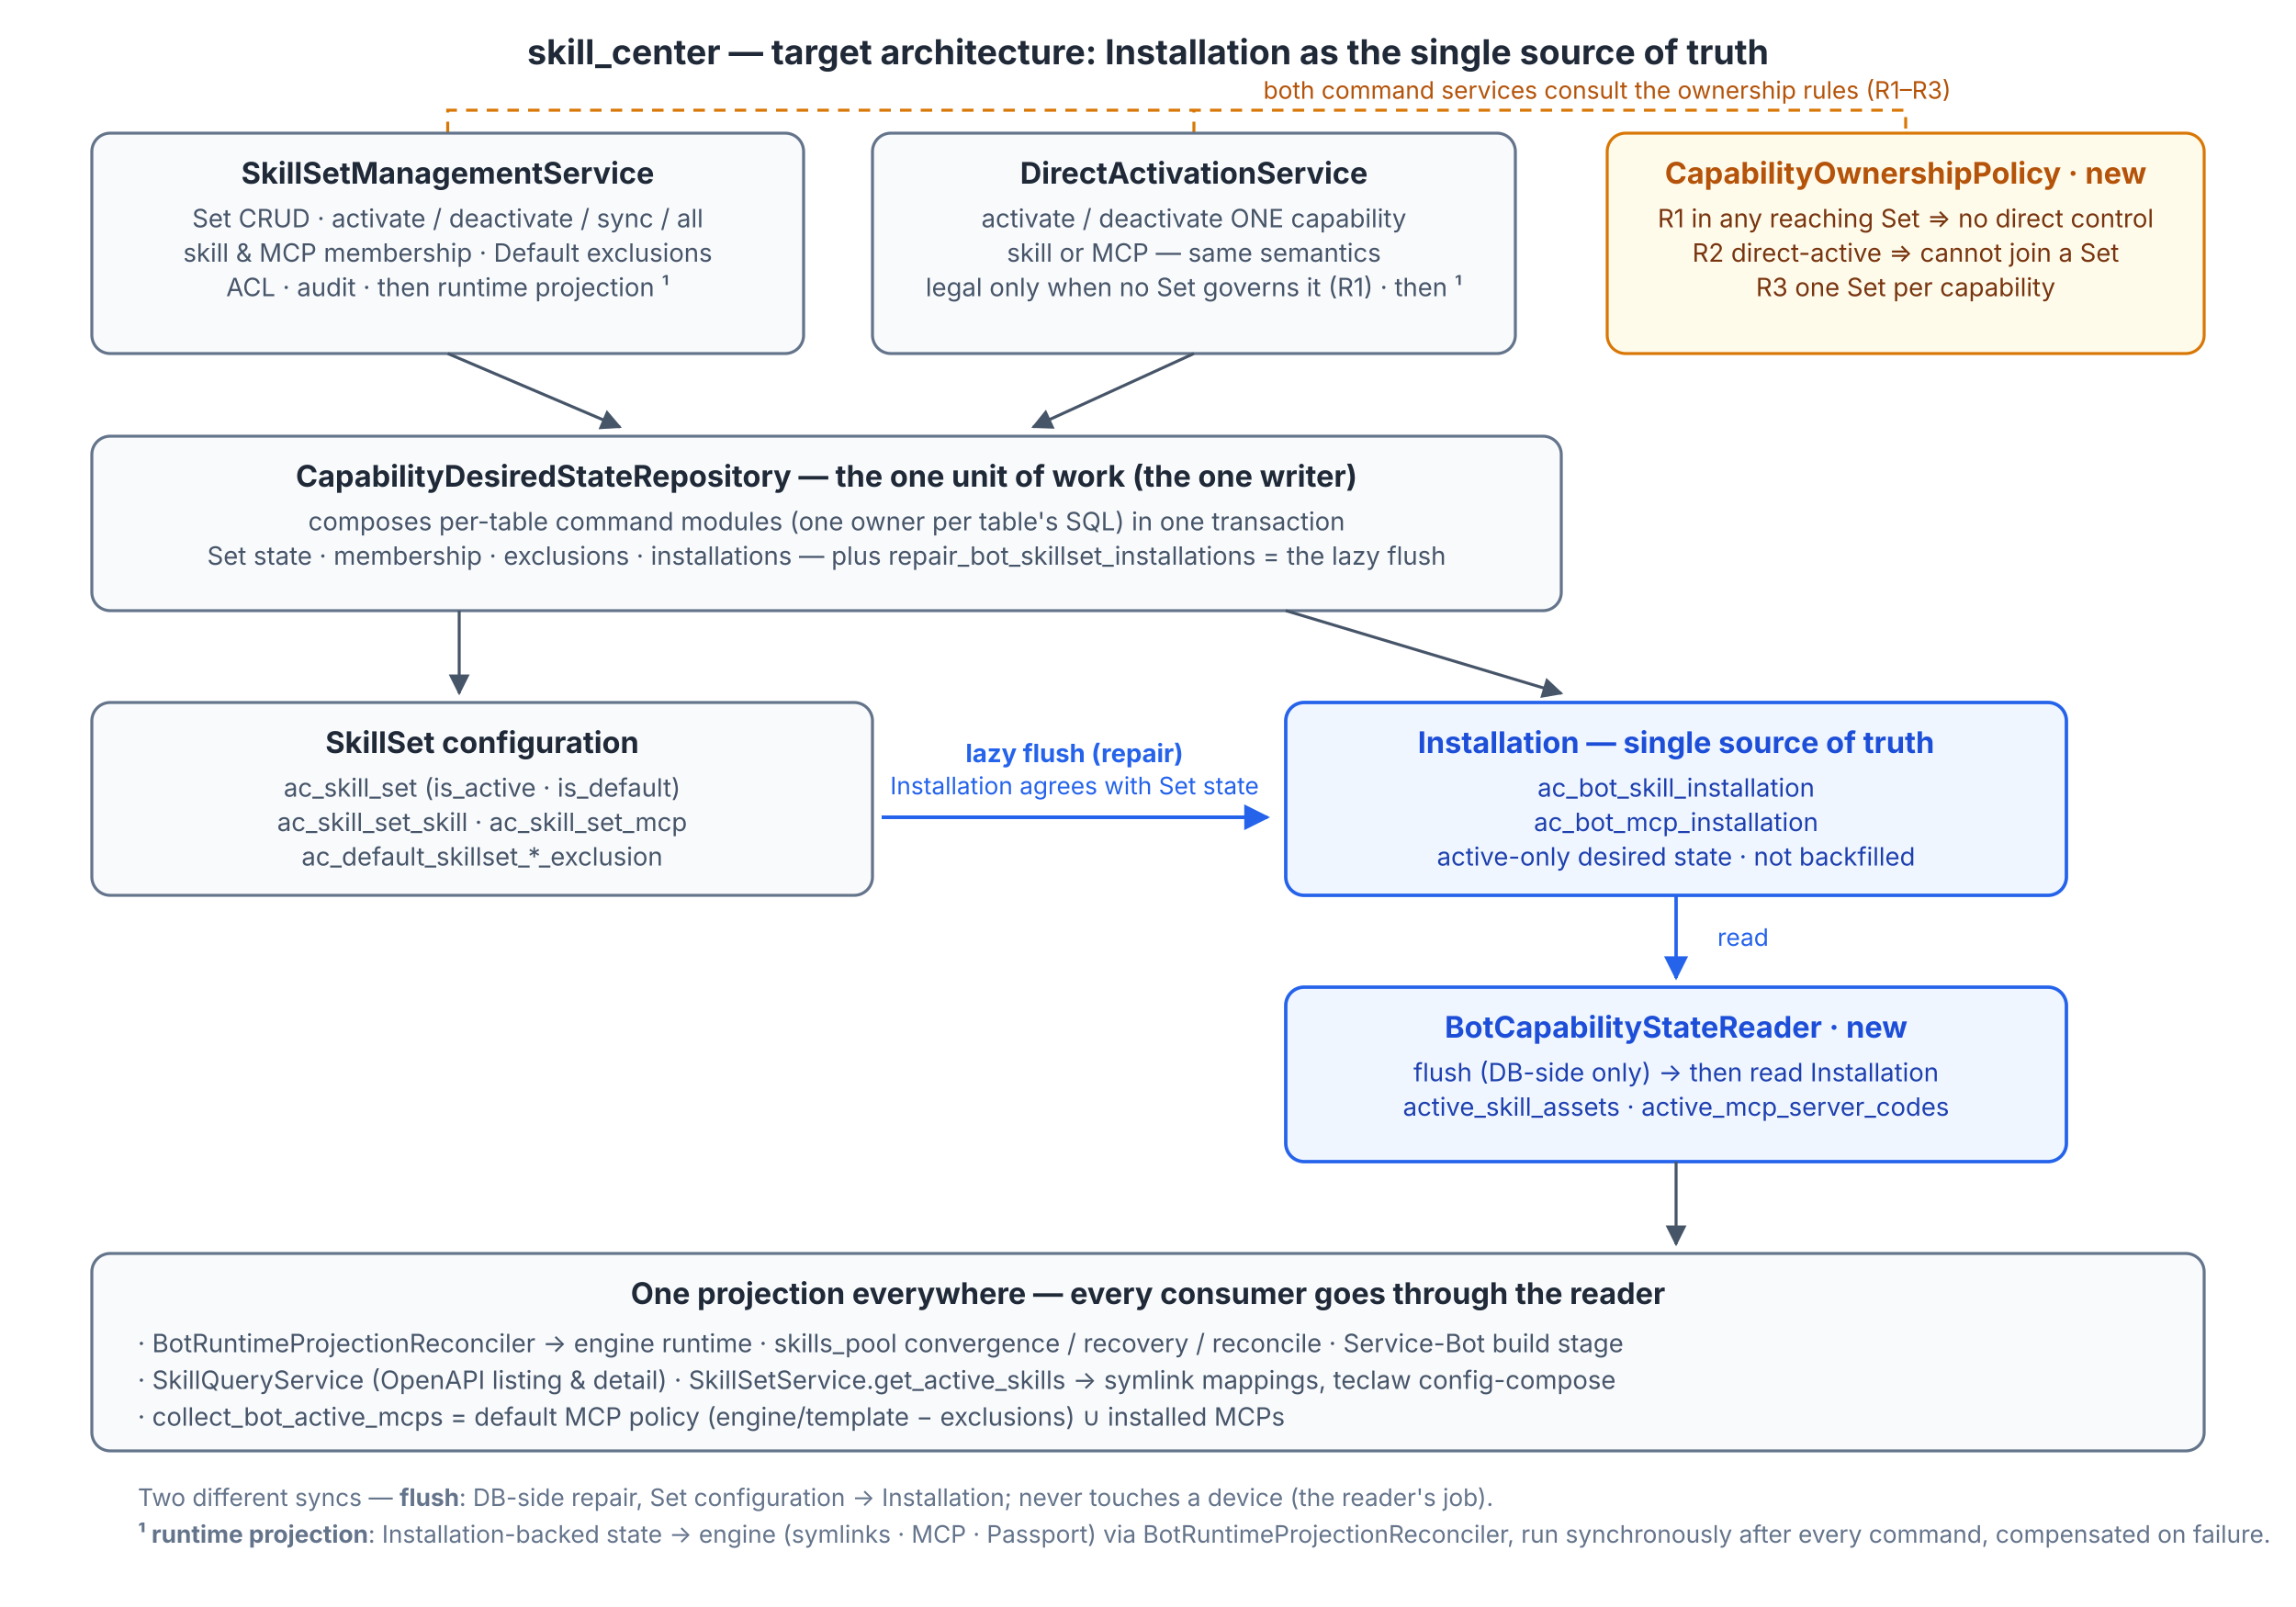
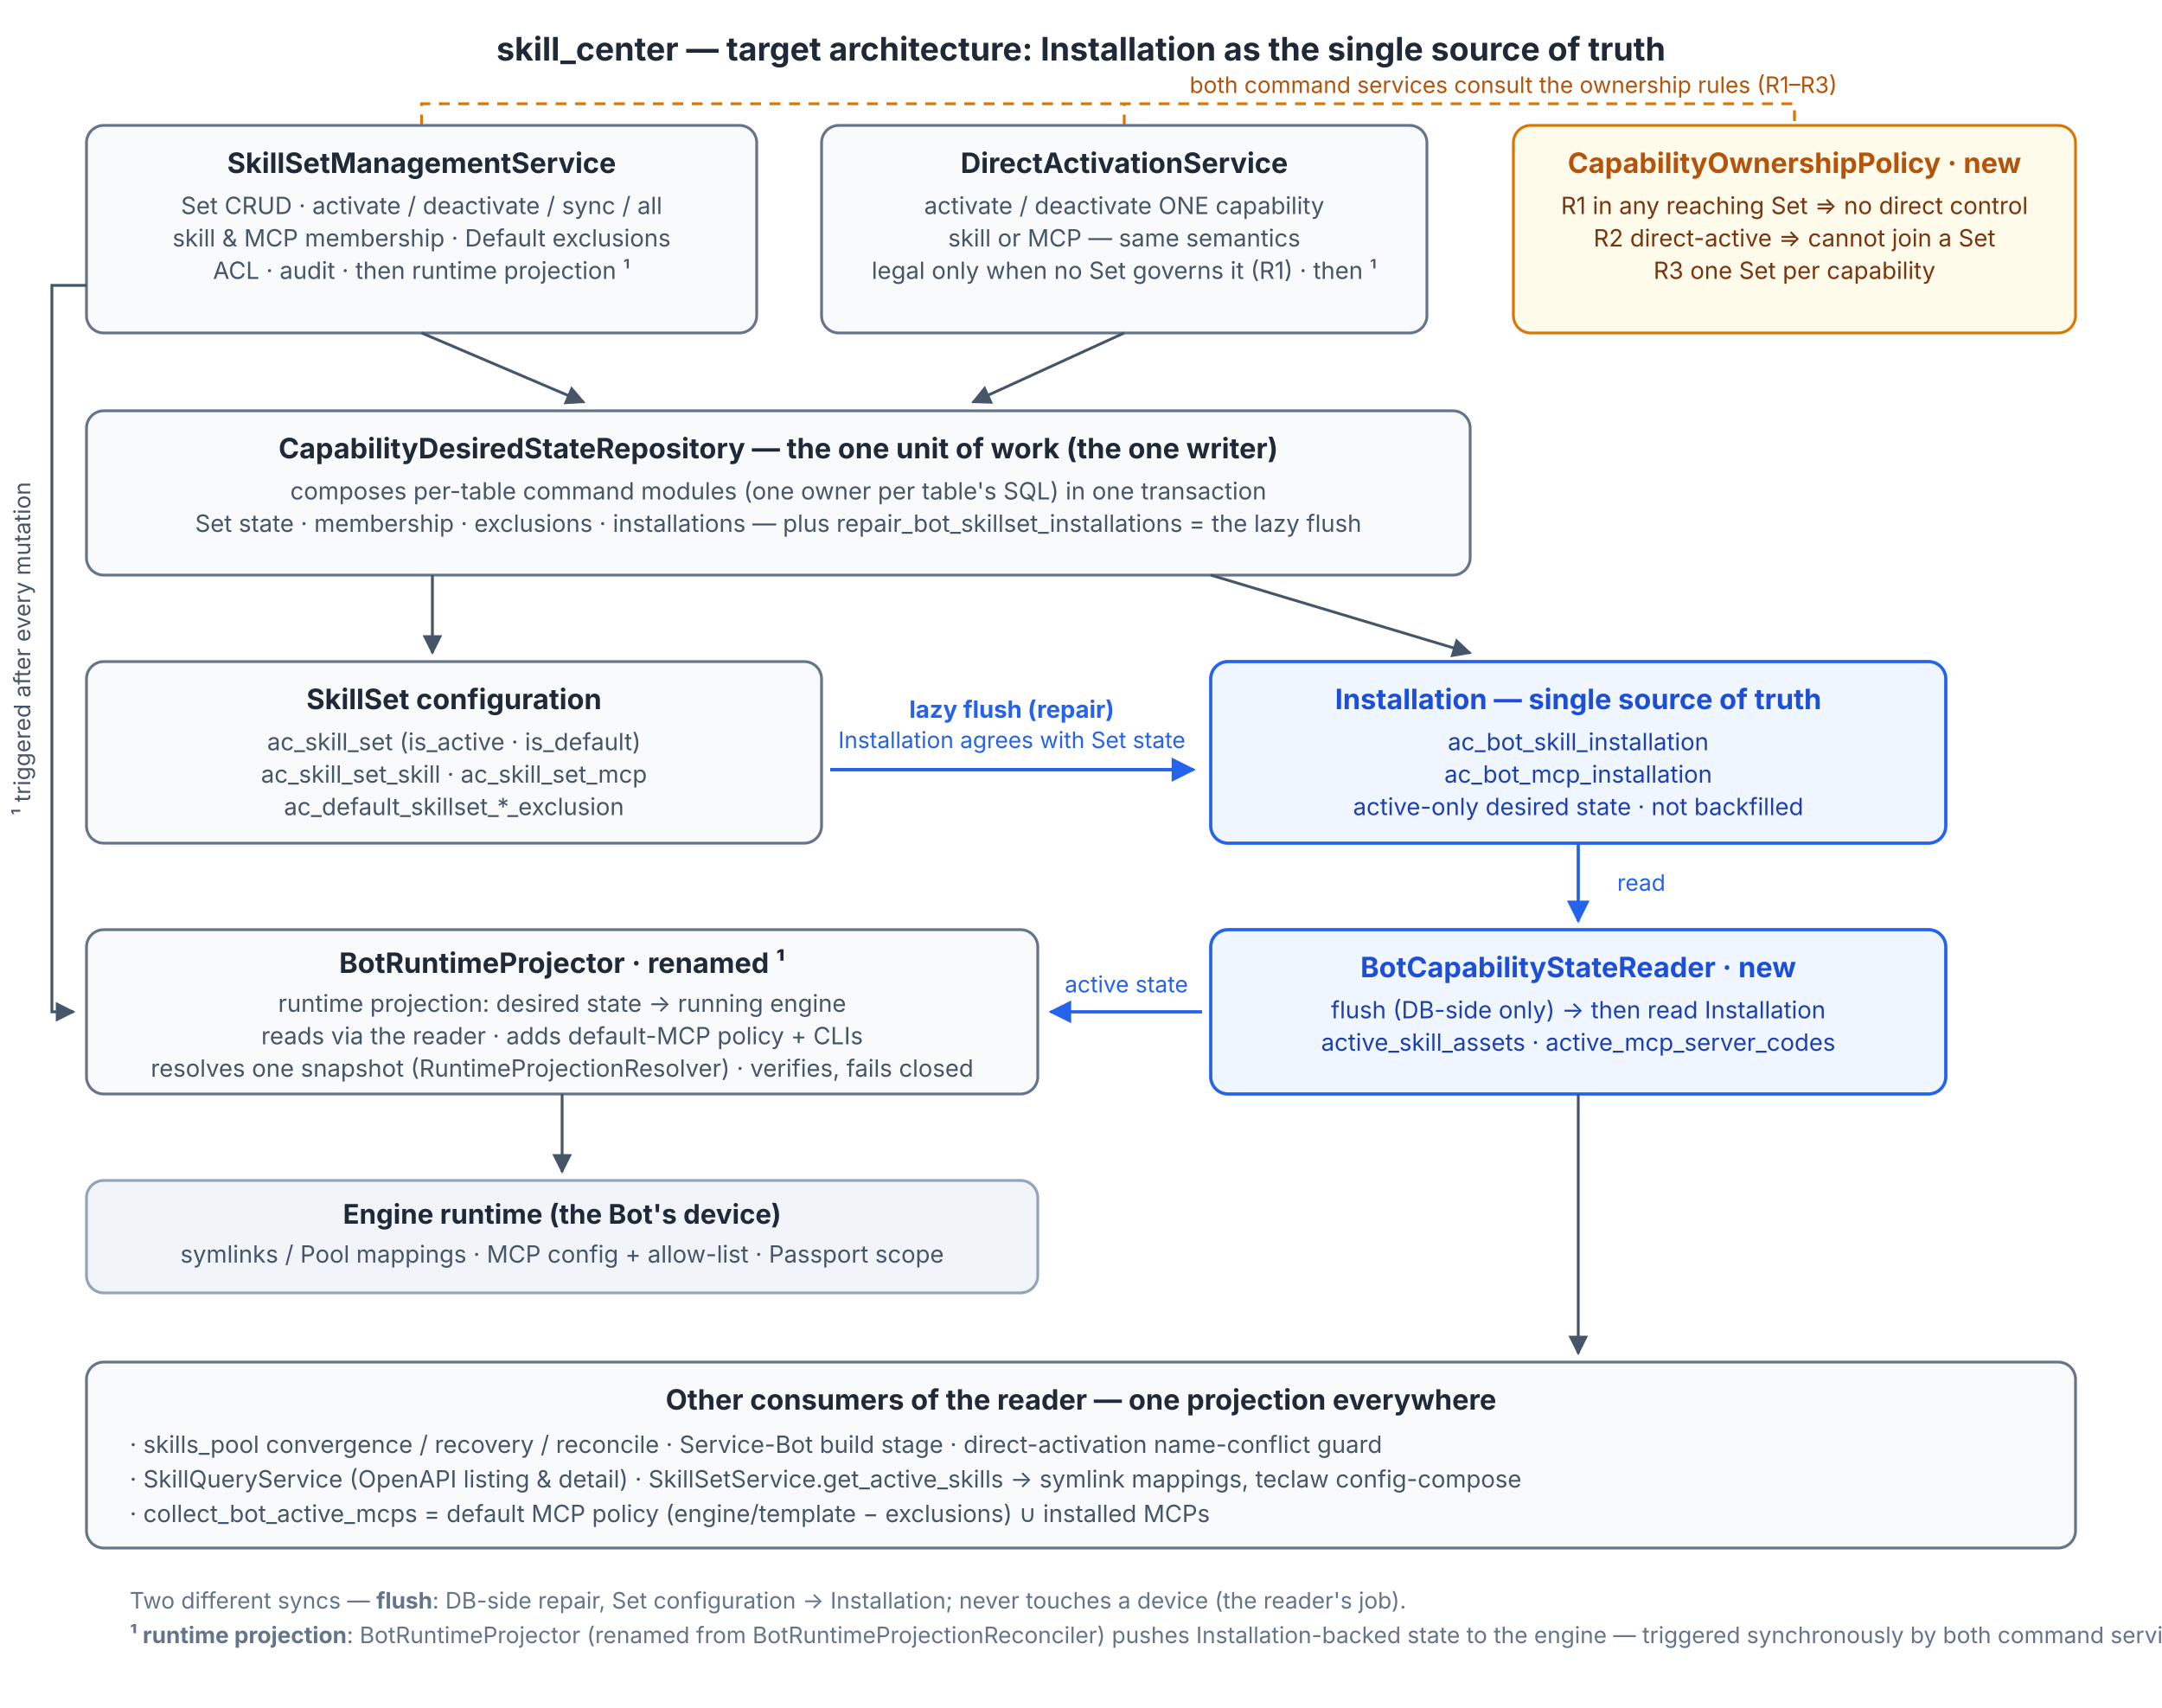
- <svg xmlns="http://www.w3.org/2000/svg" viewBox="0 0 1000 700" font-family="ui-sans-serif, system-ui, -apple-system, 'Segoe UI', sans-serif">
+ <svg xmlns="http://www.w3.org/2000/svg" viewBox="0 0 1000 790" font-family="ui-sans-serif, system-ui, -apple-system, 'Segoe UI', sans-serif">
  <defs>
    <marker id="arrow" viewBox="0 0 10 10" refX="9" refY="5" markerWidth="7" markerHeight="7" orient="auto-start-reverse">
      <path d="M 0 0 L 10 5 L 0 10 z" fill="#475569" />
    </marker>
    <marker id="arrowBlue" viewBox="0 0 10 10" refX="9" refY="5" markerWidth="7" markerHeight="7" orient="auto-start-reverse">
      <path d="M 0 0 L 10 5 L 0 10 z" fill="#2563eb" />
    </marker>
  </defs>
-   <rect x="0" y="0" width="1000" height="700" fill="#ffffff" />
+   <rect x="0" y="0" width="1000" height="790" fill="#ffffff" />
  <text x="500" y="28" text-anchor="middle" font-size="15" font-weight="700" fill="#1f2937">skill_center — target architecture: Installation as the single source of truth</text>
  <path d="M 195 58 L 195 48 L 830 48 L 830 58 M 520 58 L 520 48" fill="none" stroke="#d97706" stroke-width="1.3" stroke-dasharray="5 4" />
  <text x="700" y="43" text-anchor="middle" font-size="10.5" fill="#b45309">both command services consult the ownership rules (R1–R3)</text>
  <rect x="40" y="58" width="310" height="96" rx="8" fill="#f8fafc" stroke="#64748b" stroke-width="1.3" />
  <text x="195" y="80" text-anchor="middle" font-size="13" font-weight="700" fill="#1f2937">SkillSetManagementService</text>
  <text x="195" y="99" text-anchor="middle" font-size="11" fill="#475569">Set CRUD · activate / deactivate / sync / all</text>
  <text x="195" y="114" text-anchor="middle" font-size="11" fill="#475569">skill &amp; MCP membership · Default exclusions</text>
  <text x="195" y="129" text-anchor="middle" font-size="11" fill="#475569">ACL · audit · then runtime projection ¹</text>
  <rect x="380" y="58" width="280" height="96" rx="8" fill="#f8fafc" stroke="#64748b" stroke-width="1.3" />
  <text x="520" y="80" text-anchor="middle" font-size="13" font-weight="700" fill="#1f2937">DirectActivationService</text>
  <text x="520" y="99" text-anchor="middle" font-size="11" fill="#475569">activate / deactivate ONE capability</text>
  <text x="520" y="114" text-anchor="middle" font-size="11" fill="#475569">skill or MCP — same semantics</text>
  <text x="520" y="129" text-anchor="middle" font-size="11" fill="#475569">legal only when no Set governs it (R1) · then ¹</text>
  <rect x="700" y="58" width="260" height="96" rx="8" fill="#fffbeb" stroke="#d97706" stroke-width="1.3" />
  <text x="830" y="80" text-anchor="middle" font-size="13" font-weight="700" fill="#b45309">CapabilityOwnershipPolicy · new</text>
  <text x="830" y="99" text-anchor="middle" font-size="11" fill="#78350f">R1  in any reaching Set ⇒ no direct control</text>
  <text x="830" y="114" text-anchor="middle" font-size="11" fill="#78350f">R2  direct-active ⇒ cannot join a Set</text>
  <text x="830" y="129" text-anchor="middle" font-size="11" fill="#78350f">R3  one Set per capability</text>
  <line x1="195" y1="154" x2="270" y2="186" stroke="#475569" stroke-width="1.3" marker-end="url(#arrow)" />
  <line x1="520" y1="154" x2="450" y2="186" stroke="#475569" stroke-width="1.3" marker-end="url(#arrow)" />
+   <path d="M 40 132 L 24 132 L 24 468 L 34 468" fill="none" stroke="#475569" stroke-width="1.3" marker-end="url(#arrow)" />
+   <text x="14" y="300" font-size="10.5" fill="#475569" transform="rotate(-90 14 300)" text-anchor="middle">¹ triggered after every mutation</text>
  <rect x="40" y="190" width="640" height="76" rx="8" fill="#f8fafc" stroke="#64748b" stroke-width="1.3" />
  <text x="360" y="212" text-anchor="middle" font-size="13" font-weight="700" fill="#1f2937">CapabilityDesiredStateRepository — the one unit of work (the one writer)</text>
  <text x="360" y="231" text-anchor="middle" font-size="11" fill="#475569">composes per-table command modules (one owner per table's SQL) in one transaction</text>
  <text x="360" y="246" text-anchor="middle" font-size="11" fill="#475569">Set state · membership · exclusions · installations — plus repair_bot_skillset_installations = the lazy flush</text>
  <line x1="200" y1="266" x2="200" y2="302" stroke="#475569" stroke-width="1.3" marker-end="url(#arrow)" />
  <line x1="560" y1="266" x2="680" y2="302" stroke="#475569" stroke-width="1.3" marker-end="url(#arrow)" />
  <rect x="40" y="306" width="340" height="84" rx="8" fill="#f8fafc" stroke="#64748b" stroke-width="1.3" />
  <text x="210" y="328" text-anchor="middle" font-size="13" font-weight="700" fill="#1f2937">SkillSet configuration</text>
  <text x="210" y="347" text-anchor="middle" font-size="11" fill="#475569">ac_skill_set (is_active · is_default)</text>
  <text x="210" y="362" text-anchor="middle" font-size="11" fill="#475569">ac_skill_set_skill · ac_skill_set_mcp</text>
  <text x="210" y="377" text-anchor="middle" font-size="11" fill="#475569">ac_default_skillset_*_exclusion</text>
  <rect x="560" y="306" width="340" height="84" rx="8" fill="#eff6ff" stroke="#2563eb" stroke-width="1.5" />
  <text x="730" y="328" text-anchor="middle" font-size="13" font-weight="700" fill="#1d4ed8">Installation — single source of truth</text>
  <text x="730" y="347" text-anchor="middle" font-size="11" fill="#1e40af">ac_bot_skill_installation</text>
  <text x="730" y="362" text-anchor="middle" font-size="11" fill="#1e40af">ac_bot_mcp_installation</text>
  <text x="730" y="377" text-anchor="middle" font-size="11" fill="#1e40af">active-only desired state · not backfilled</text>
  <text x="468" y="332" text-anchor="middle" font-size="11" font-weight="700" fill="#2563eb">lazy flush (repair)</text>
  <text x="468" y="346" text-anchor="middle" font-size="10.5" fill="#2563eb">Installation agrees with Set state</text>
  <line x1="384" y1="356" x2="552" y2="356" stroke="#2563eb" stroke-width="1.6" marker-end="url(#arrowBlue)" />
  <line x1="730" y1="390" x2="730" y2="426" stroke="#2563eb" stroke-width="1.5" marker-end="url(#arrowBlue)" />
  <text x="748" y="412" font-size="10.5" fill="#2563eb">read</text>
+   <rect x="40" y="430" width="440" height="76" rx="8" fill="#f8fafc" stroke="#64748b" stroke-width="1.3" />
+   <text x="260" y="450" text-anchor="middle" font-size="13" font-weight="700" fill="#1f2937">BotRuntimeProjector · renamed ¹</text>
+   <text x="260" y="468" text-anchor="middle" font-size="11" fill="#475569">runtime projection: desired state → running engine</text>
+   <text x="260" y="483" text-anchor="middle" font-size="11" fill="#475569">reads via the reader · adds default-MCP policy + CLIs</text>
+   <text x="260" y="498" text-anchor="middle" font-size="11" fill="#475569">resolves one snapshot (RuntimeProjectionResolver) · verifies, fails closed</text>
  <rect x="560" y="430" width="340" height="76" rx="8" fill="#eff6ff" stroke="#2563eb" stroke-width="1.5" />
  <text x="730" y="452" text-anchor="middle" font-size="13" font-weight="700" fill="#1d4ed8">BotCapabilityStateReader · new</text>
  <text x="730" y="471" text-anchor="middle" font-size="11" fill="#1e40af">flush (DB-side only) → then read Installation</text>
  <text x="730" y="486" text-anchor="middle" font-size="11" fill="#1e40af">active_skill_assets · active_mcp_server_codes</text>
-   <line x1="730" y1="506" x2="730" y2="542" stroke="#475569" stroke-width="1.3" marker-end="url(#arrow)" />
-   <rect x="40" y="546" width="920" height="86" rx="8" fill="#f8fafc" stroke="#64748b" stroke-width="1.3" />
-   <text x="500" y="568" text-anchor="middle" font-size="13" font-weight="700" fill="#1f2937">One projection everywhere — every consumer goes through the reader</text>
-   <text x="60" y="589" font-size="11" fill="#475569">· BotRuntimeProjectionReconciler → engine runtime   · skills_pool convergence / recovery / reconcile   · Service-Bot build stage</text>
-   <text x="60" y="605" font-size="11" fill="#475569">· SkillQueryService (OpenAPI listing &amp; detail)   · SkillSetService.get_active_skills → symlink mappings, teclaw config-compose</text>
-   <text x="60" y="621" font-size="11" fill="#475569">· collect_bot_active_mcps = default MCP policy (engine/template − exclusions) ∪ installed MCPs</text>
-   <text x="60" y="656" font-size="10.5" fill="#64748b">Two different syncs — <tspan font-weight="700">flush</tspan>: DB-side repair, Set configuration → Installation; never touches a device (the reader's job).</text>
-   <text x="60" y="672" font-size="10.5" fill="#64748b">
-     <tspan font-weight="700">¹ runtime projection</tspan>: Installation-backed state → engine (symlinks · MCP · Passport) via BotRuntimeProjectionReconciler, run synchronously after every command, compensated on failure.</text>
+   <line x1="556" y1="468" x2="486" y2="468" stroke="#2563eb" stroke-width="1.5" marker-end="url(#arrowBlue)" />
+   <text x="521" y="459" text-anchor="middle" font-size="10.5" fill="#2563eb">active state</text>
+   <line x1="260" y1="506" x2="260" y2="542" stroke="#475569" stroke-width="1.3" marker-end="url(#arrow)" />
+   <rect x="40" y="546" width="440" height="52" rx="8" fill="#f1f5f9" stroke="#94a3b8" stroke-width="1.3" />
+   <text x="260" y="566" text-anchor="middle" font-size="12.5" font-weight="700" fill="#1f2937">Engine runtime (the Bot's device)</text>
+   <text x="260" y="584" text-anchor="middle" font-size="11" fill="#475569">symlinks / Pool mappings · MCP config + allow-list · Passport scope</text>
+   <line x1="730" y1="506" x2="730" y2="626" stroke="#475569" stroke-width="1.3" marker-end="url(#arrow)" />
+   <rect x="40" y="630" width="920" height="86" rx="8" fill="#f8fafc" stroke="#64748b" stroke-width="1.3" />
+   <text x="500" y="652" text-anchor="middle" font-size="13" font-weight="700" fill="#1f2937">Other consumers of the reader — one projection everywhere</text>
+   <text x="60" y="672" font-size="11" fill="#475569">· skills_pool convergence / recovery / reconcile   · Service-Bot build stage   · direct-activation name-conflict guard</text>
+   <text x="60" y="688" font-size="11" fill="#475569">· SkillQueryService (OpenAPI listing &amp; detail)   · SkillSetService.get_active_skills → symlink mappings, teclaw config-compose</text>
+   <text x="60" y="704" font-size="11" fill="#475569">· collect_bot_active_mcps = default MCP policy (engine/template − exclusions) ∪ installed MCPs</text>
+   <text x="60" y="744" font-size="10.5" fill="#64748b">Two different syncs — <tspan font-weight="700">flush</tspan>: DB-side repair, Set configuration → Installation; never touches a device (the reader's job).</text>
+   <text x="60" y="760" font-size="10.5" fill="#64748b">
+     <tspan font-weight="700">¹ runtime projection</tspan>: BotRuntimeProjector (renamed from BotRuntimeProjectionReconciler) pushes Installation-backed state to the engine — triggered synchronously by both command services after every mutation, compensated on failure.</text>
</svg>
